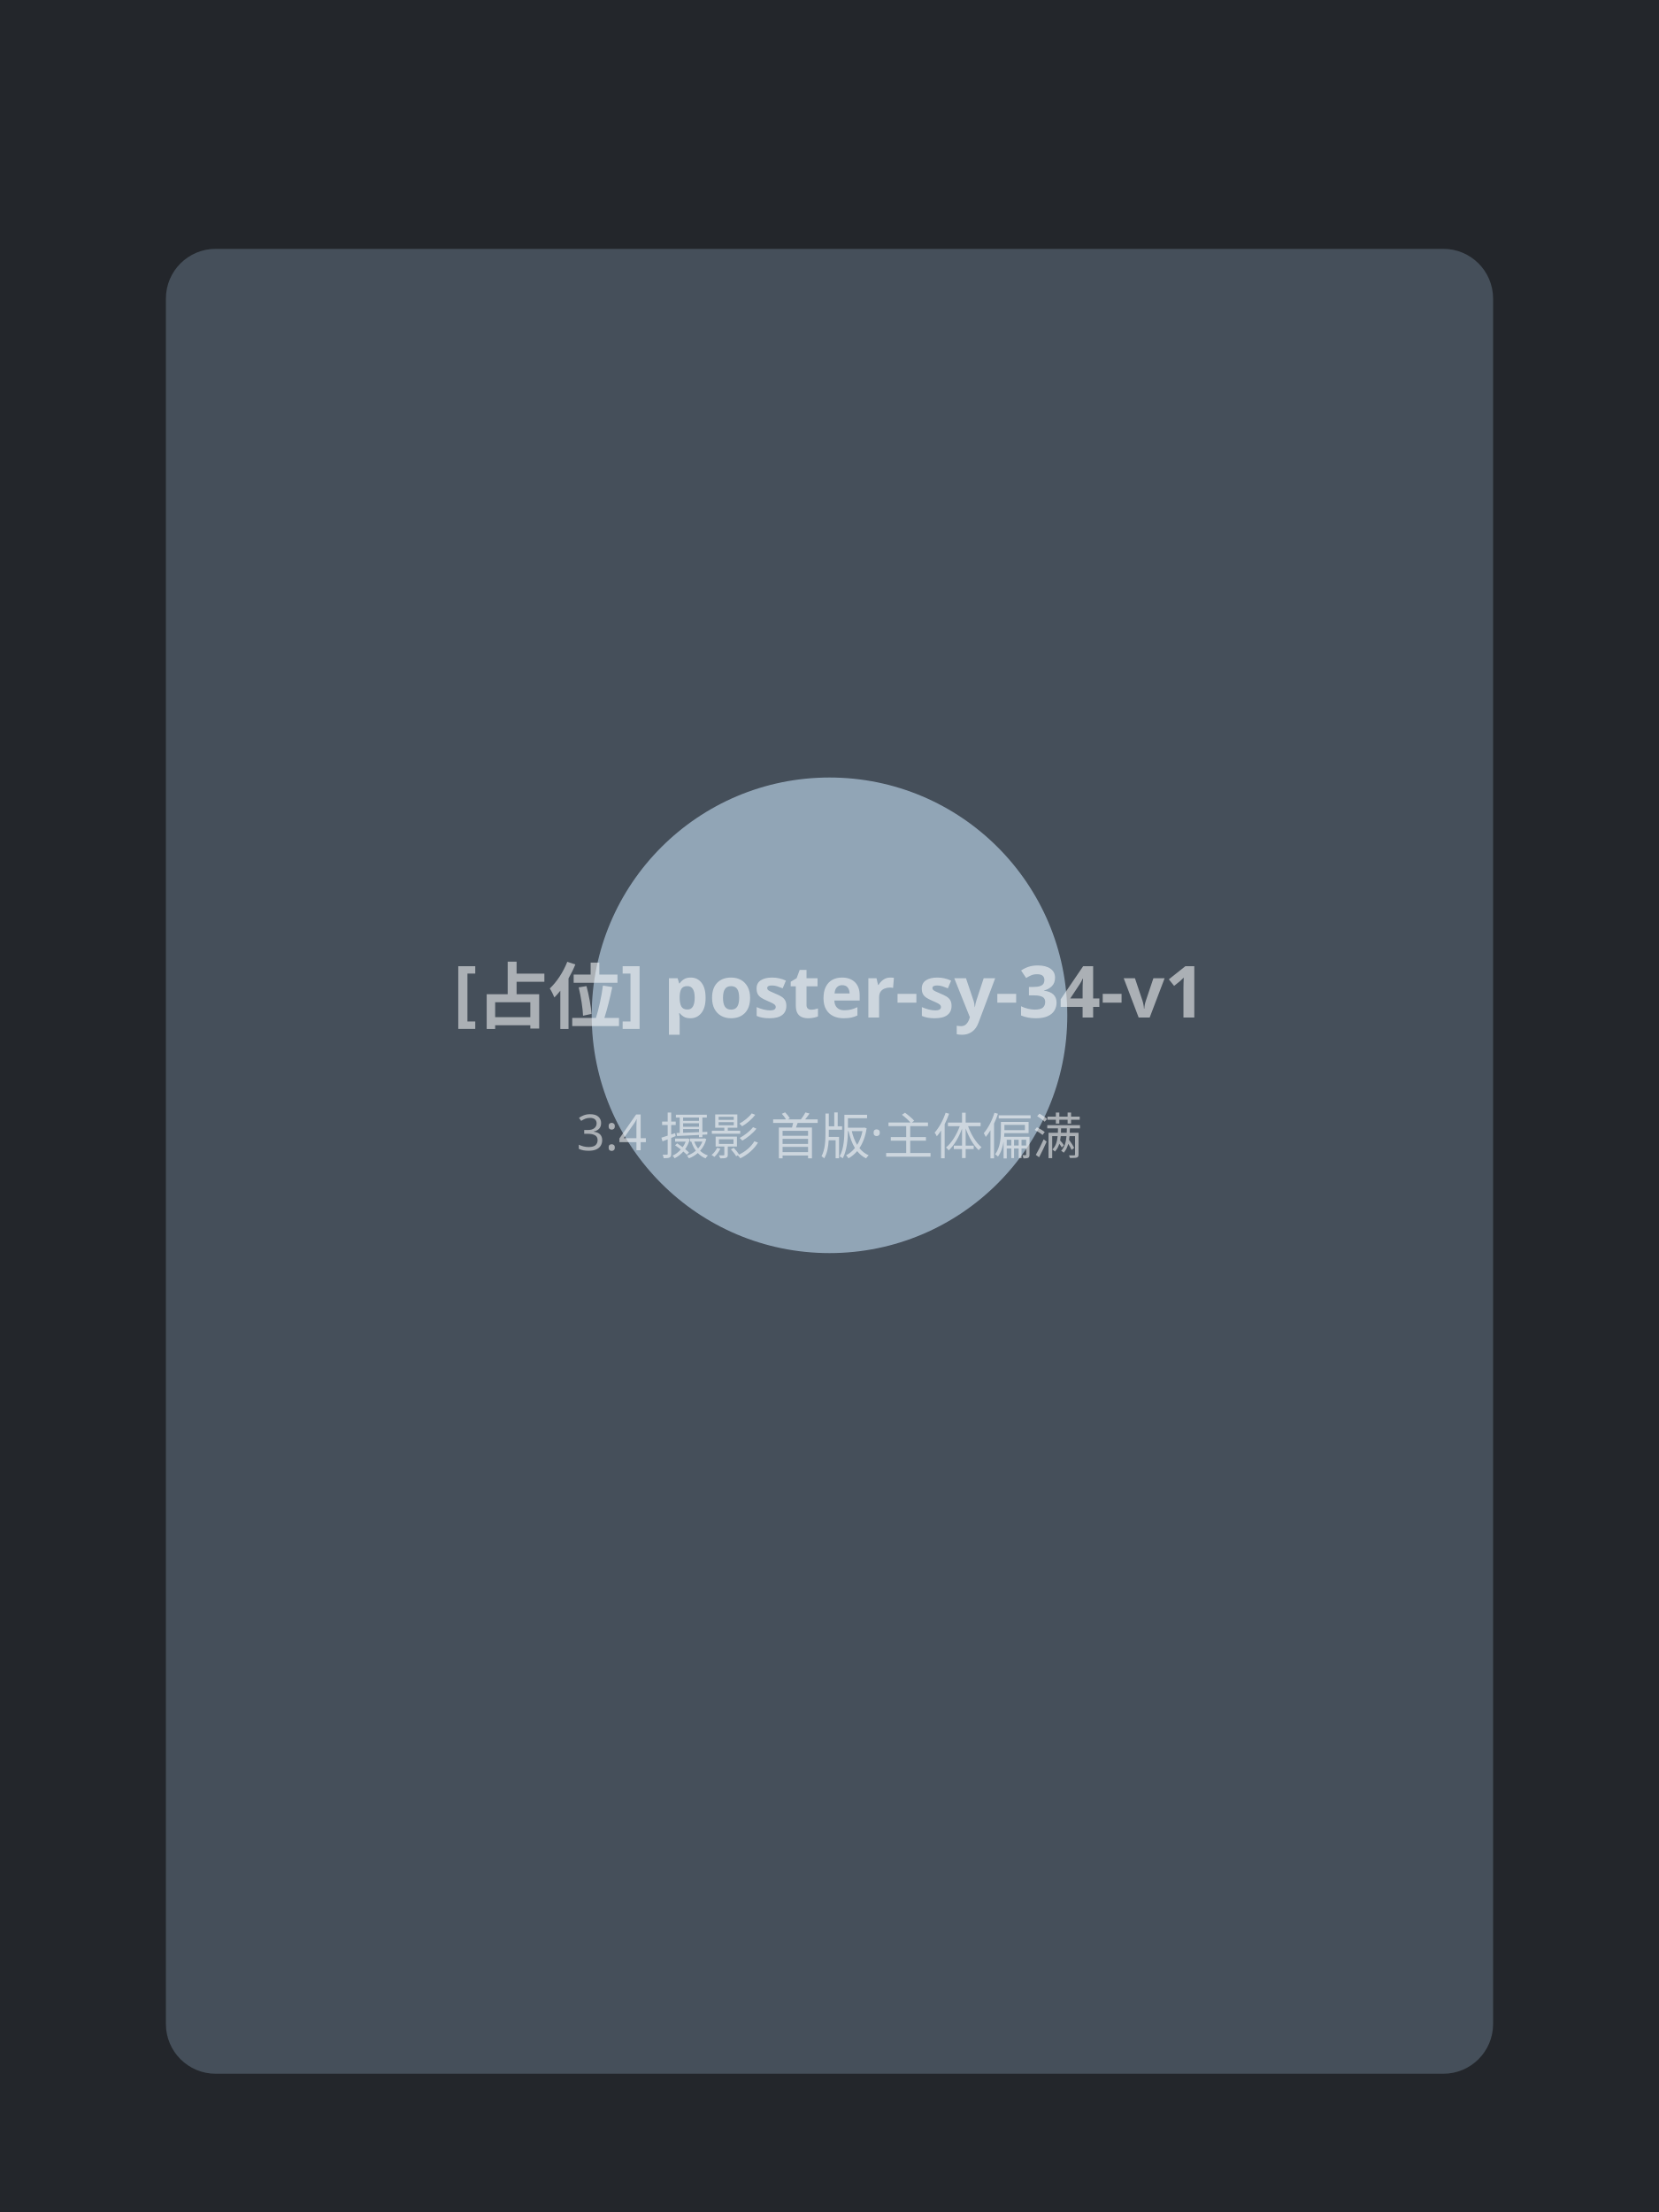
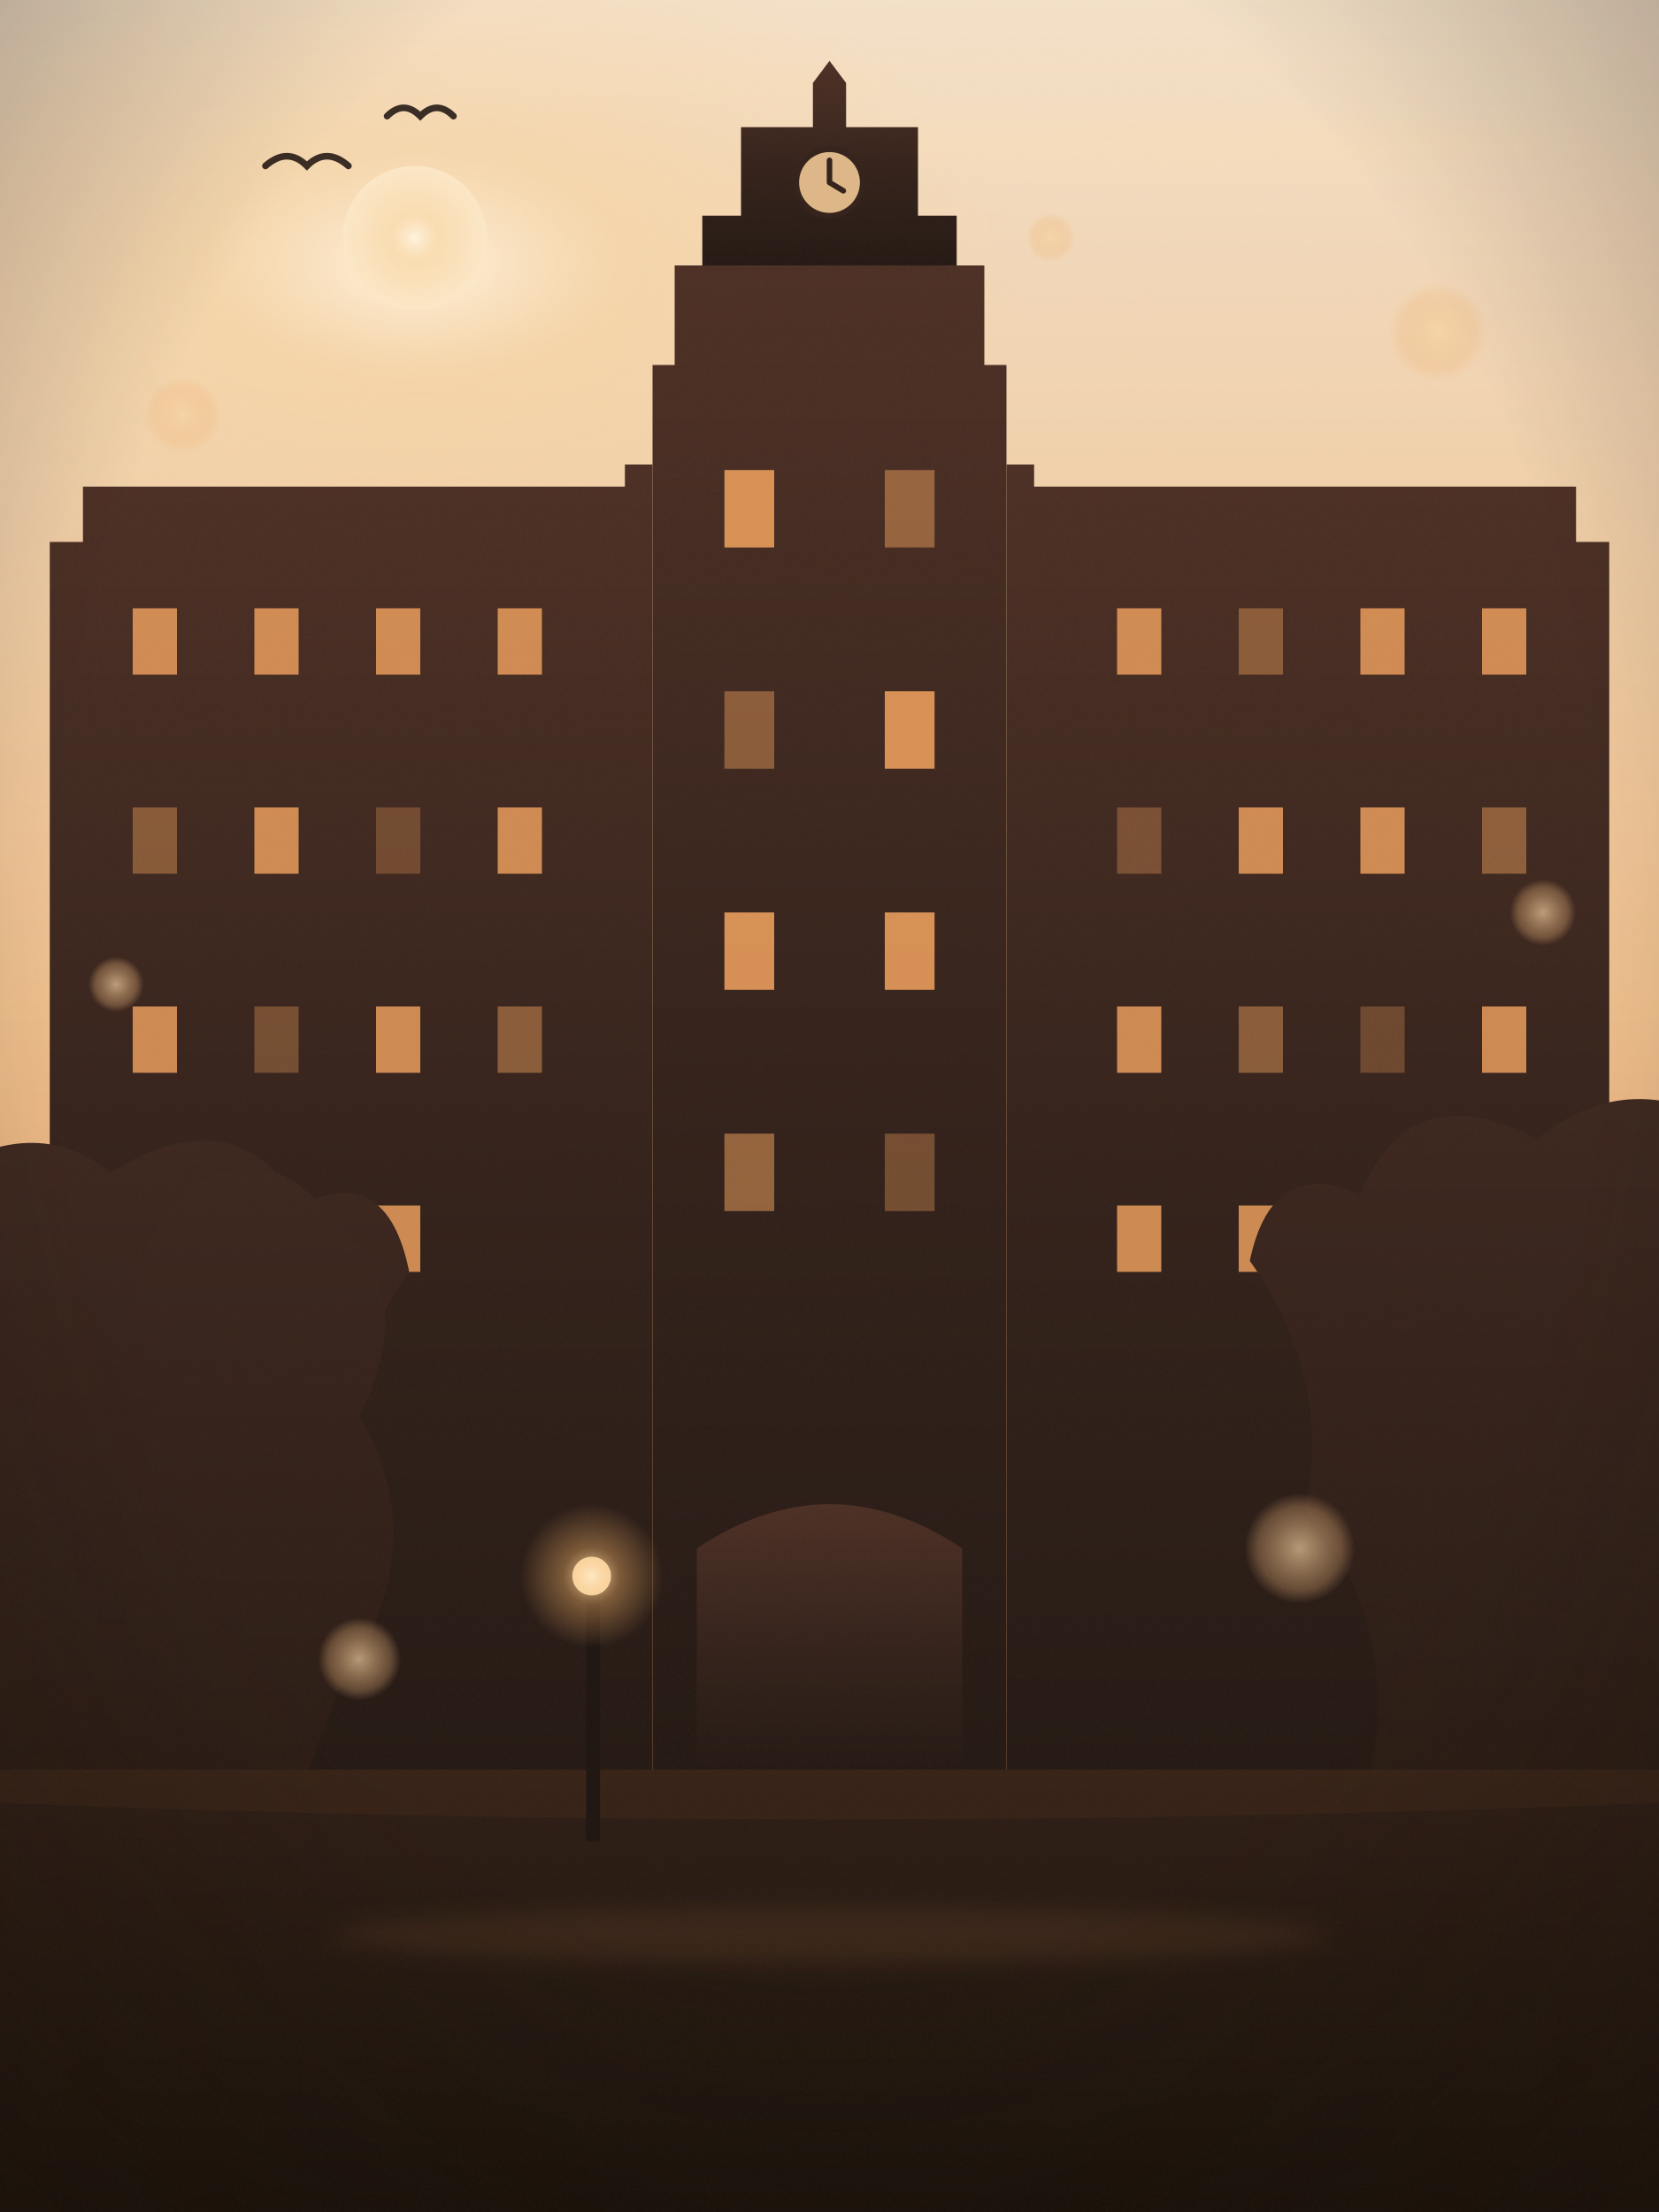
- <svg xmlns="http://www.w3.org/2000/svg" width="600" height="800" viewBox="0 0 600 800">
-   <rect width="600" height="800" fill="#23262B" />
-   <rect x="60" y="90" width="480" height="660" rx="18" fill="#4A5560" opacity="0.88" />
-   <circle cx="300" cy="367.2" r="86" fill="#9FB4C7" opacity="0.85" />
-   <g font-family="sans-serif" text-anchor="middle" fill="#FFFFFF" opacity="0.55">
-     <text x="50%" y="46%" font-size="26" font-weight="bold">[占位] poster-sy-34-v1</text>
-     <text x="50%" y="52%" font-size="18">3:4 摄影 首版·主体偏满</text>
+ <svg xmlns="http://www.w3.org/2000/svg" viewBox="0 0 600 800" width="600" height="800">
+   <defs>
+     <linearGradient id="sky" x1="0" y1="0" x2="0" y2="1">
+       <stop offset="0" stop-color="#F3E0C8" />
+       <stop offset="0.45" stop-color="#EDBE8C" />
+       <stop offset="0.8" stop-color="#DE9260" />
+       <stop offset="1" stop-color="#C86A3E" />
+     </linearGradient>
+     <radialGradient id="sunGlow" cx="0.5" cy="0.5" r="0.5">
+       <stop offset="0" stop-color="#FFF4DF" stop-opacity="0.95" />
+       <stop offset="0.35" stop-color="#F7D3A0" stop-opacity="0.55" />
+       <stop offset="1" stop-color="#F7D3A0" stop-opacity="0" />
+     </radialGradient>
+     <linearGradient id="bldg" x1="0" y1="0" x2="0" y2="1">
+       <stop offset="0" stop-color="#4C2F24" />
+       <stop offset="0.55" stop-color="#33211A" />
+       <stop offset="1" stop-color="#241813" />
+     </linearGradient>
+     <linearGradient id="treeInk" x1="0" y1="0" x2="0" y2="1">
+       <stop offset="0" stop-color="#3C261E" />
+       <stop offset="1" stop-color="#20150F" />
+     </linearGradient>
+     <linearGradient id="ground" x1="0" y1="0" x2="0" y2="1">
+       <stop offset="0" stop-color="#2E1D15" />
+       <stop offset="1" stop-color="#171009" />
+     </linearGradient>
+     <radialGradient id="vign" cx="0.5" cy="0.42" r="0.75">
+       <stop offset="0.62" stop-color="#1A0F08" stop-opacity="0" />
+       <stop offset="1" stop-color="#1A0F08" stop-opacity="0.38" />
+     </radialGradient>
+     <radialGradient id="bokeh" cx="0.5" cy="0.5" r="0.5">
+       <stop offset="0" stop-color="#F6D3A2" stop-opacity="0.8" />
+       <stop offset="0.75" stop-color="#F0B87E" stop-opacity="0.35" />
+       <stop offset="1" stop-color="#F0B87E" stop-opacity="0" />
+     </radialGradient>
+     <radialGradient id="lampGlow" cx="0.5" cy="0.5" r="0.5">
+       <stop offset="0" stop-color="#FFE9C2" stop-opacity="0.9" />
+       <stop offset="0.4" stop-color="#F2B268" stop-opacity="0.4" />
+       <stop offset="1" stop-color="#F2B268" stop-opacity="0" />
+     </radialGradient>
+     <filter id="soft" x="-40%" y="-40%" width="180%" height="180%">
+       <feGaussianBlur stdDeviation="4" />
+     </filter>
+     <filter id="grain">
+       <feTurbulence type="fractalNoise" baseFrequency="0.9" numOctaves="2" stitchTiles="stitch" result="n" />
+       <feColorMatrix in="n" type="matrix" values="0 0 0 0 0.9  0 0 0 0 0.8  0 0 0 0 0.65  0 0 0 0.05 0" />
+     </filter>
+   </defs>
+   <rect width="600" height="800" fill="url(#sky)" />
+   <ellipse cx="150" cy="96" rx="220" ry="120" fill="url(#sunGlow)" />
+   <circle cx="150" cy="86" r="26" fill="#FBE7C6" />
+   <circle cx="150" cy="86" r="26" fill="url(#sunGlow)" />
+   <ellipse cx="430" cy="52" rx="130" ry="9" fill="#F6DCB8" opacity="0.5" filter="url(#soft)" />
+   <ellipse cx="240" cy="30" rx="90" ry="6" fill="#F6DCB8" opacity="0.4" filter="url(#soft)" />
+   <g fill="url(#bldg)">
+     <path d="M300 22 L306 30 L306 46 L332 46 L332 78 L346 78 L346 96 L254 96 L254 78 L268 78 L268 46 L294 46 L294 30 Z" />
+     <path d="M244 96 L356 96 L356 132 L364 132 L364 640 L236 640 L236 132 L244 132 Z" />
+     <path d="M236 168 L236 640 L18 640 L18 196 L30 196 L30 176 L226 176 L226 168 Z" />
+     <path d="M364 168 L364 640 L582 640 L582 196 L570 196 L570 176 L374 176 L374 168 Z" />
+     <path d="M252 640 L252 560 Q300 528 348 560 L348 640 Z" />
  </g>
+   <circle cx="300" cy="66" r="12" fill="#EFC694" opacity="0.9" />
+   <circle cx="300" cy="66" r="12" fill="none" stroke="#33211A" stroke-width="2" />
+   <path d="M300 66 L300 58 M300 66 L305 69" stroke="#33211A" stroke-width="2" stroke-linecap="round" />
+   <g fill="#E89B5A">
+     <g opacity="0.85">
+       <rect x="48" y="220" width="16" height="24" />
+       <rect x="92" y="220" width="16" height="24" />
+       <rect x="136" y="220" width="16" height="24" />
+       <rect x="180" y="220" width="16" height="24" />
+       <rect x="48" y="292" width="16" height="24" opacity="0.5" />
+       <rect x="92" y="292" width="16" height="24" />
+       <rect x="136" y="292" width="16" height="24" opacity="0.35" />
+       <rect x="180" y="292" width="16" height="24" />
+       <rect x="48" y="364" width="16" height="24" />
+       <rect x="92" y="364" width="16" height="24" opacity="0.4" />
+       <rect x="136" y="364" width="16" height="24" />
+       <rect x="180" y="364" width="16" height="24" opacity="0.55" />
+       <rect x="48" y="436" width="16" height="24" opacity="0.45" />
+       <rect x="92" y="436" width="16" height="24" />
+       <rect x="136" y="436" width="16" height="24" />
+     </g>
+     <g opacity="0.85">
+       <rect x="404" y="220" width="16" height="24" />
+       <rect x="448" y="220" width="16" height="24" opacity="0.5" />
+       <rect x="492" y="220" width="16" height="24" />
+       <rect x="536" y="220" width="16" height="24" />
+       <rect x="404" y="292" width="16" height="24" opacity="0.4" />
+       <rect x="448" y="292" width="16" height="24" />
+       <rect x="492" y="292" width="16" height="24" />
+       <rect x="536" y="292" width="16" height="24" opacity="0.55" />
+       <rect x="404" y="364" width="16" height="24" />
+       <rect x="448" y="364" width="16" height="24" opacity="0.55" />
+       <rect x="492" y="364" width="16" height="24" opacity="0.35" />
+       <rect x="536" y="364" width="16" height="24" />
+       <rect x="404" y="436" width="16" height="24" />
+       <rect x="448" y="436" width="16" height="24" />
+       <rect x="536" y="436" width="16" height="24" opacity="0.45" />
+     </g>
+     <g opacity="0.9">
+       <rect x="262" y="170" width="18" height="28" />
+       <rect x="320" y="170" width="18" height="28" opacity="0.55" />
+       <rect x="262" y="250" width="18" height="28" opacity="0.5" />
+       <rect x="320" y="250" width="18" height="28" />
+       <rect x="262" y="330" width="18" height="28" />
+       <rect x="320" y="330" width="18" height="28" />
+       <rect x="262" y="410" width="18" height="28" opacity="0.6" />
+       <rect x="320" y="410" width="18" height="28" opacity="0.4" />
+     </g>
+   </g>
+   <g fill="url(#treeInk)">
+     <path d="M-30 760 L-30 430 Q10 400 40 424 Q86 396 108 436 Q140 420 148 460 Q120 500 128 548 Q96 588 104 640 L84 640 L84 760 Z" />
+     <path d="M630 760 L630 410 Q590 384 556 412 Q510 388 492 432 Q460 418 452 456 Q482 498 472 546 Q506 586 496 640 L518 640 L518 760 Z" />
+     <path d="M60 640 Q30 560 62 500 Q34 470 66 432 Q98 408 122 444 Q152 468 130 512 Q158 560 122 612 L112 640 L118 760 L74 760 L82 640 Z" />
+   </g>
+   <rect x="0" y="640" width="600" height="160" fill="url(#ground)" />
+   <path d="M0 640 L600 640 L600 652 Q300 664 0 652 Z" fill="#3A2417" opacity="0.7" />
+   <ellipse cx="300" cy="700" rx="180" ry="10" fill="#C97E4C" opacity="0.12" filter="url(#soft)" />
+   <g>
+     <rect x="212" y="576" width="5" height="90" fill="#1E1410" />
+     <circle cx="214" cy="570" r="7" fill="#FBE3B8" />
+     <circle cx="214" cy="570" r="26" fill="url(#lampGlow)" />
+   </g>
+   <g opacity="0.85">
+     <circle cx="66" cy="150" r="14" fill="url(#bokeh)" />
+     <circle cx="520" cy="120" r="18" fill="url(#bokeh)" />
+     <circle cx="558" cy="330" r="12" fill="url(#bokeh)" />
+     <circle cx="42" cy="356" r="10" fill="url(#bokeh)" />
+     <circle cx="470" cy="560" r="20" fill="url(#bokeh)" />
+     <circle cx="130" cy="600" r="15" fill="url(#bokeh)" />
+     <circle cx="380" cy="86" r="9" fill="url(#bokeh)" />
+   </g>
+   <g stroke="#241813" stroke-width="2.4" stroke-linecap="round" fill="none" opacity="0.9">
+     <path d="M96 60 q8 -7 15 0 q7 -7 15 0" />
+     <path d="M140 42 q6 -6 12 0 q6 -6 12 0" />
+   </g>
+   <rect width="600" height="800" fill="url(#vign)" />
+   <rect width="600" height="800" filter="url(#grain)" opacity="0.5" />
</svg>
